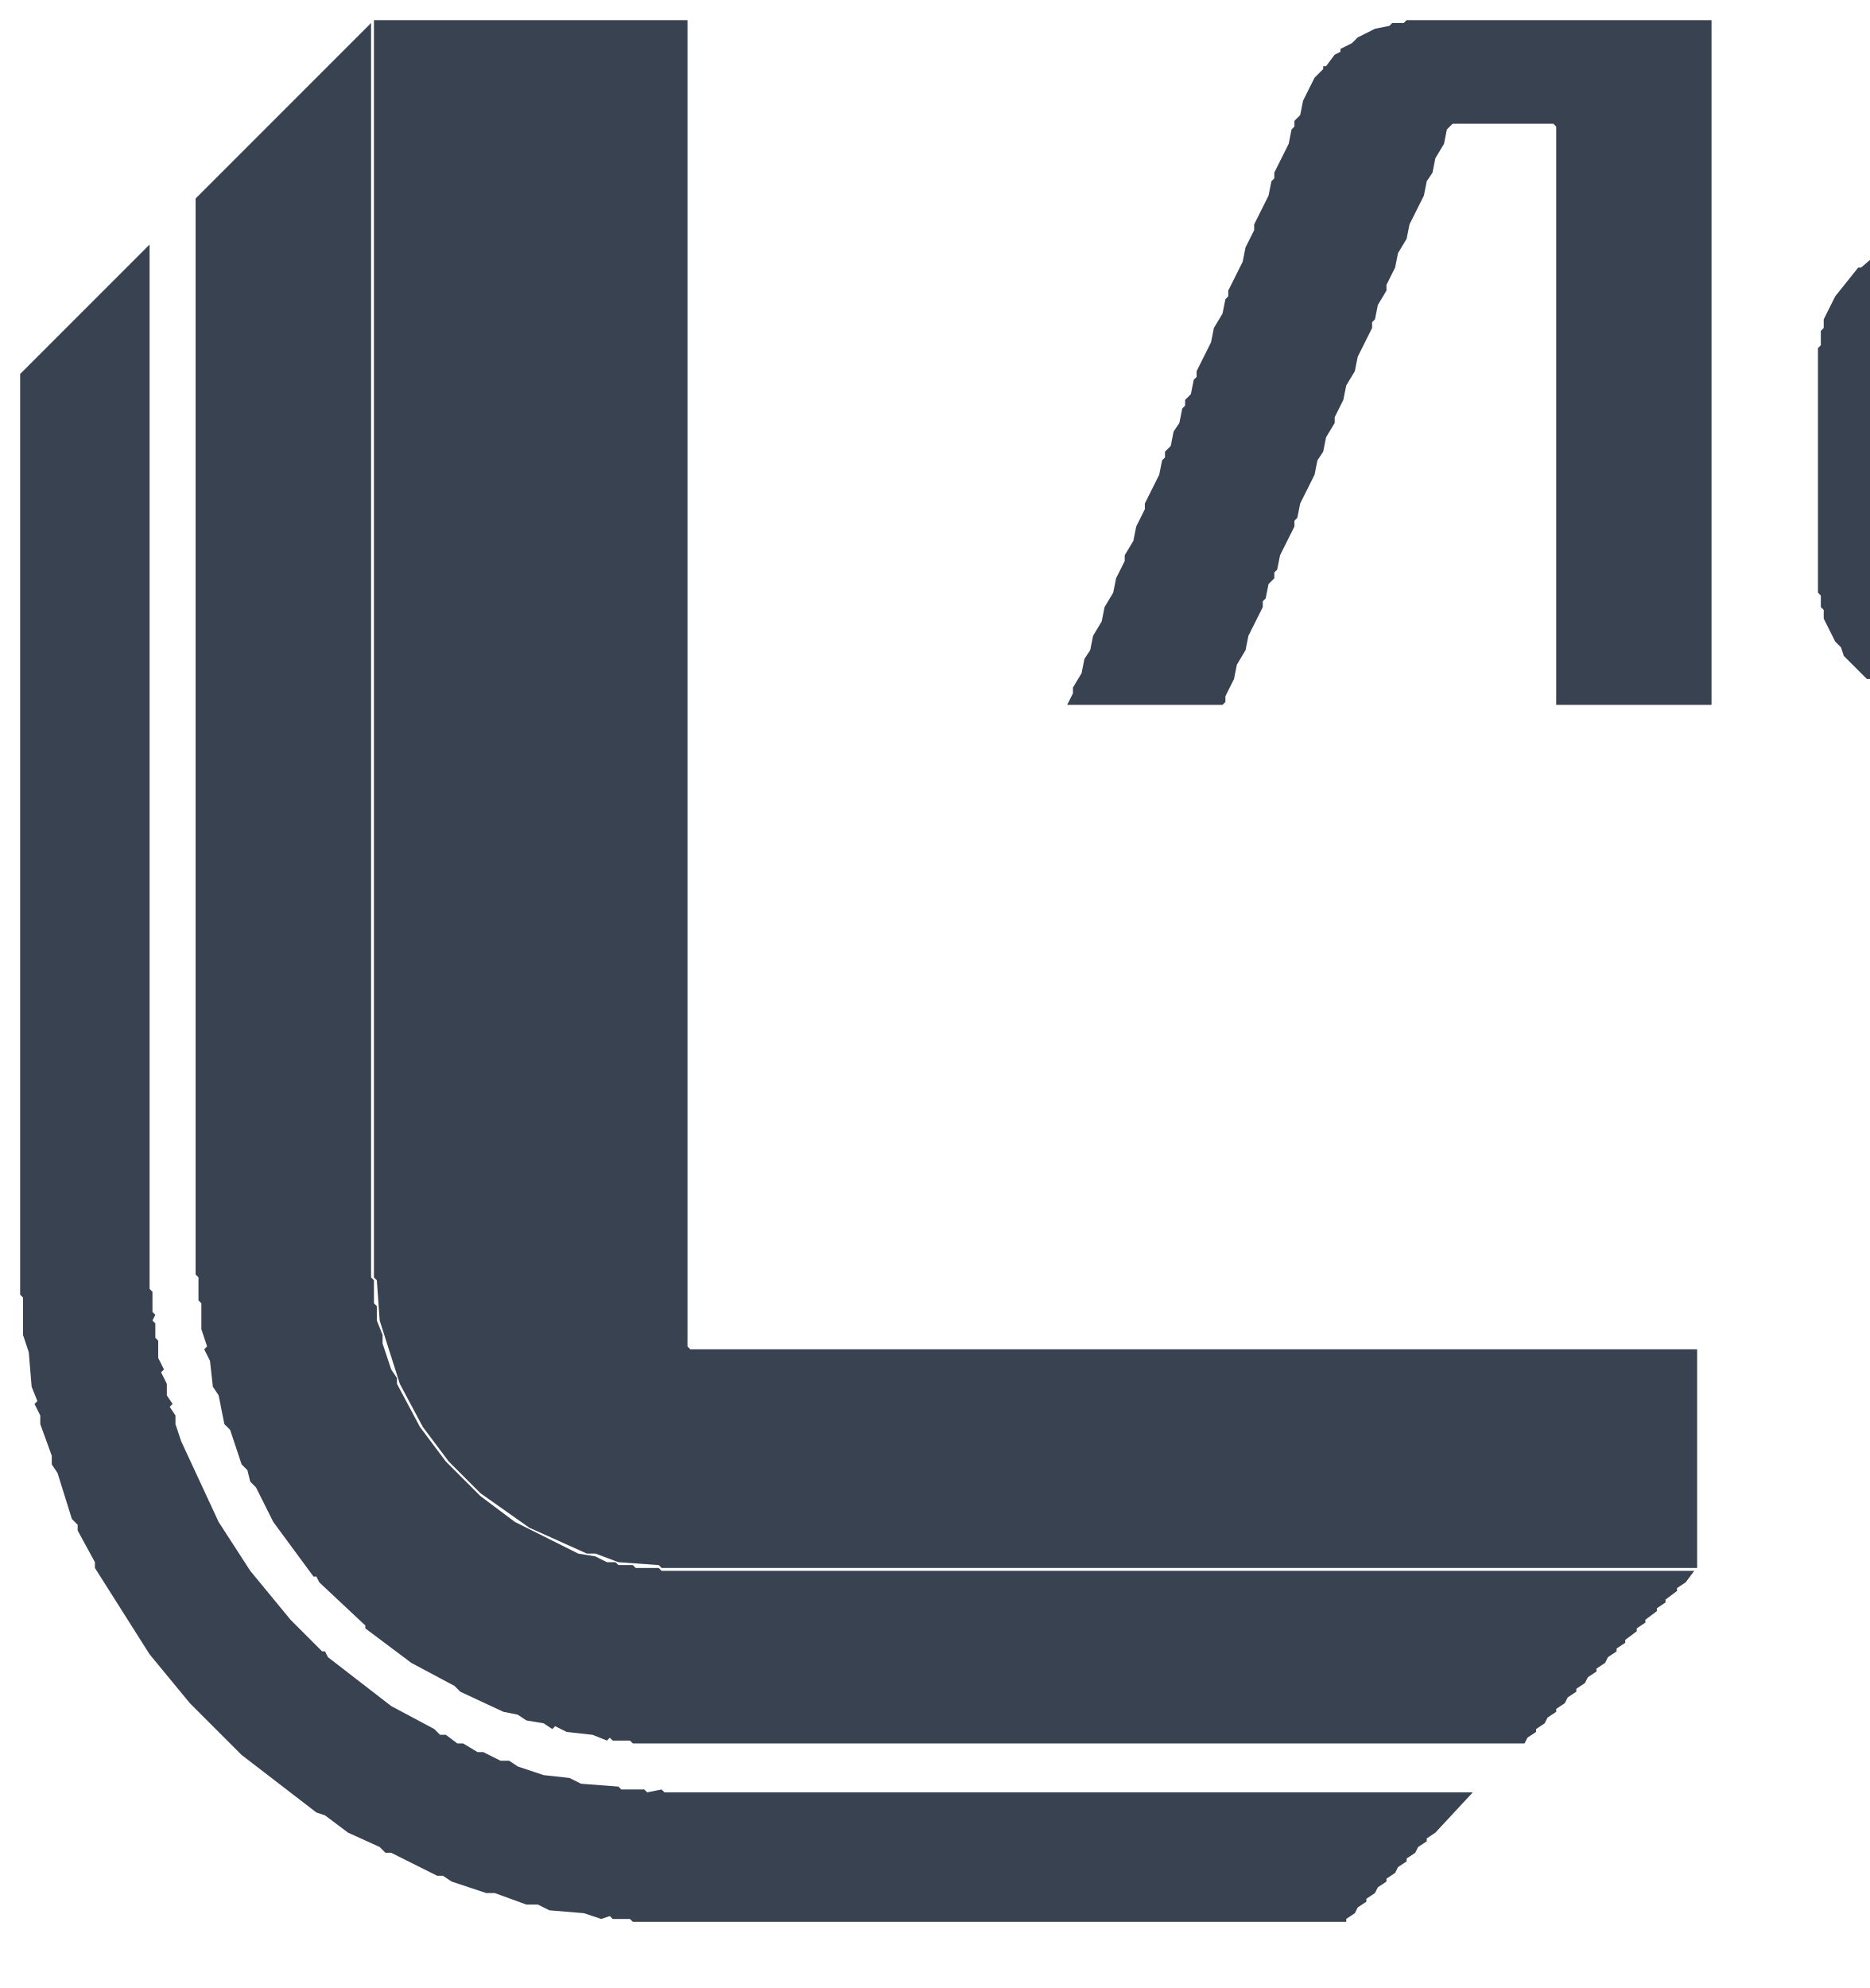
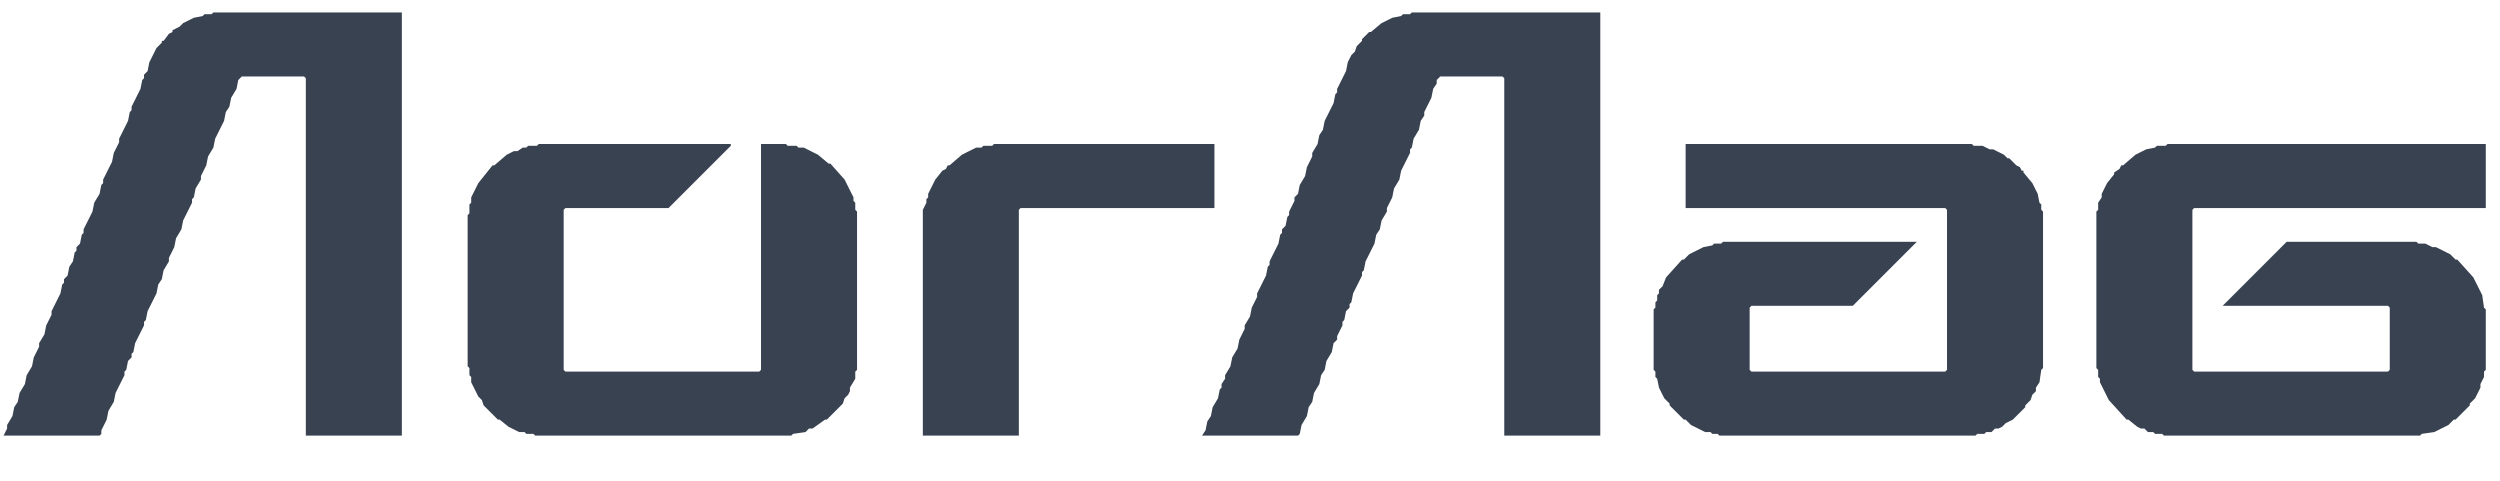
- <svg xmlns="http://www.w3.org/2000/svg" width="650" height="691" viewBox="151 344 650 691" role="img">
+ <svg xmlns="http://www.w3.org/2000/svg" width="1406" height="270" viewBox="520 344 1406 270" role="img">
  <path d="M203,429L158,474 158,794 159,795 159,808 161,814 162,826 164,831 163,832 165,836 165,839 169,850 169,853 171,856 176,872 178,874 178,876 184,887 184,889 203,919 217,936 235,954 261,974 264,975 272,981 283,986 285,988 287,988 303,996 305,996 308,998 320,1002 323,1002 334,1006 338,1006 342,1008 354,1009 360,1011 363,1010 364,1011 370,1011 371,1012 619,1012 619,1011 622,1009 623,1007 626,1005 626,1004 629,1002 630,1000 633,998 633,997 636,995 637,993 640,991 640,990 643,988 644,986 647,984 647,983 650,981 663,967 664,967 382,967 381,966 376,967 375,966 367,966 366,965 353,964 349,962 340,961 331,958 328,956 325,956 319,953 317,953 312,950 310,950 306,947 304,947 302,945 287,937 265,920 264,918 263,918 252,907 238,890 227,873 214,845 212,839 212,836 210,833 211,832 209,829 209,825 207,821 208,820 206,816 206,810 205,809 205,804 204,803 205,801 204,800 204,793 203,792Z M280,352L219,413 219,787 220,788 220,796 221,797 221,806 223,812 222,813 224,817 225,826 227,829 229,839 231,841 235,853 237,855 238,859 240,861 246,873 260,892 261,892 262,894 278,909 278,910 294,922 309,930 311,932 326,939 331,940 334,942 340,943 343,945 344,944 348,946 357,947 362,949 363,948 364,949 370,949 371,950 681,950 682,948 685,946 685,945 688,943 689,941 692,939 692,938 695,936 696,934 699,932 699,931 702,929 703,927 706,925 706,924 709,922 710,920 713,918 713,917 716,915 716,914 720,911 720,910 723,908 723,907 727,904 727,903 730,901 730,900 734,897 734,896 737,894 740,890 741,890 381,890 380,889 372,889 371,888 366,888 365,887 362,887 358,885 352,884 330,873 318,864 306,852 297,840 289,825 289,823 287,820 284,811 284,808 282,803 282,798 281,797 281,789 280,788Z" fill="#384251" fill-rule="evenodd" />
  <path d="M281,351L281,788 282,789 283,803 290,825 298,840 307,852 318,863 335,875 355,884 358,884 366,887 380,888 381,889 741,889 741,813 391,813 390,812 390,351Z" fill="#384251" fill-rule="evenodd" />
  <path d="M1867,1001L1865,1003 1865,1008 1866,1009 1871,1009 1873,1007 1873,1003 1871,1001Z M1775,959L1775,1009 1781,1009 1782,1008 1782,985 1783,984 1784,986 1794,996 1794,997 1804,1007 1804,1008 1806,1009 1813,1009 1811,1005 1801,995 1801,994 1791,984 1790,981 1812,959 1804,959 1784,979 1782,978 1782,959Z M1718,959L1718,1009 1724,1009 1726,1007 1726,1006 1731,1001 1731,1000 1734,997 1736,993 1743,985 1743,984 1746,981 1746,980 1754,970 1755,971 1755,1009 1761,1009 1761,959 1754,959 1750,963 1748,967 1741,975 1741,976 1738,979 1738,980 1726,995 1725,994 1725,959Z M1668,959L1667,960 1667,963 1668,964 1684,964 1685,965 1685,1009 1691,1009 1692,1007 1692,965 1693,964 1709,964 1709,959Z M1571,959L1571,1009 1577,1009 1581,1005 1581,1004 1585,1000 1585,999 1590,993 1590,992 1592,991 1594,987 1598,983 1600,979 1607,971 1608,972 1608,1009 1615,1009 1615,959 1607,959 1605,961 1605,962 1602,965 1602,966 1599,969 1599,970 1596,973 1596,974 1592,978 1590,982 1585,987 1585,988 1579,996 1578,995 1578,959Z M1562,959L1530,959 1530,1008 1531,1009 1537,1009 1537,965 1538,964 1562,964Z M1437,959L1437,965 1436,966 1436,970 1435,971 1435,979 1434,980 1434,986 1433,987 1432,998 1428,1003 1426,1003 1425,1004 1422,1004 1422,1009 1431,1009 1435,1007 1435,1006 1437,1004 1437,1002 1439,999 1440,984 1441,983 1441,977 1442,976 1442,971 1443,970 1443,965 1444,964 1457,964 1458,965 1458,1009 1465,1009 1465,959Z M1253,959L1253,1009 1259,1009 1259,988 1260,987 1288,987 1289,988 1289,1008 1290,1009 1296,1009 1296,959 1290,959 1289,960 1289,979 1288,980 1260,980 1259,979 1259,959Z M1144,959L1144,1009 1150,1009 1154,1005 1154,1004 1160,997 1162,993 1173,980 1175,976 1179,972 1180,970 1181,971 1181,1009 1187,1009 1187,959 1180,959 1177,962 1177,963 1174,966 1174,967 1171,970 1171,971 1168,974 1168,975 1164,979 1164,980 1152,995 1151,994 1151,959Z M1094,959L1094,964 1110,964 1111,965 1111,1009 1117,1009 1118,1008 1118,965 1119,964 1135,964 1135,959Z M1053,959L1053,1009 1059,1009 1059,985 1060,984 1083,1009 1091,1009 1091,1008 1082,999 1082,998 1067,982 1089,960 1089,959 1081,959 1060,980 1059,979 1059,959Z M1819,959L1819,963 1820,964 1840,964 1842,965 1846,969 1846,980 1845,981 1825,981 1824,982 1819,983 1816,986 1815,988 1815,991 1814,992 1814,998 1815,999 1815,1002 1817,1006 1823,1009 1847,1009 1848,1008 1852,1008 1853,1007 1853,968 1851,964 1846,960 1844,959 1840,959 1839,958 1823,958 1822,959Z M1821,991L1824,987 1845,987 1846,988 1846,1002 1845,1003 1842,1003 1841,1004 1827,1004 1826,1003 1824,1003 1821,999Z M1634,960L1630,964 1629,966 1629,968 1628,969 1628,971 1627,972 1627,996 1628,997 1628,999 1629,1000 1629,1002 1630,1004 1635,1008 1638,1008 1639,1009 1662,1009 1662,1004 1643,1004 1642,1003 1639,1003 1635,999 1634,997 1634,991 1633,990 1633,978 1634,977 1634,971 1635,970 1635,968 1637,966 1641,964 1661,964 1662,963 1662,959 1660,959 1659,958 1641,958 1640,959 1636,959Z M1484,960L1480,964 1479,966 1479,968 1478,969 1478,971 1477,972 1477,995 1478,996 1478,999 1479,1000 1479,1002 1480,1004 1485,1008 1488,1008 1489,1009 1507,1009 1508,1008 1510,1008 1512,1007 1515,1004 1516,1002 1516,1000 1517,999 1517,996 1518,995 1518,973 1517,972 1517,968 1516,967 1516,965 1511,960 1509,959 1505,959 1504,958 1491,958 1490,959 1486,959Z M1490,964L1504,964 1508,966 1510,968 1510,970 1511,971 1511,975 1512,976 1512,992 1511,993 1511,997 1510,999 1506,1003 1504,1003 1503,1004 1493,1004 1492,1003 1489,1003 1485,999 1484,997 1484,990 1483,989 1483,978 1484,977 1484,971 1485,970 1485,968Z M1359,962L1357,966 1357,969 1356,970 1356,979 1357,980 1357,983 1361,988 1366,989 1367,991 1365,995 1362,998 1362,999 1360,1001 1360,1002 1355,1009 1362,1009 1367,1003 1367,1002 1369,1000 1369,999 1371,997 1373,993 1376,990 1386,990 1387,991 1387,1009 1394,1009 1394,959 1392,958 1370,958 1369,959 1364,959 1360,962Z M1364,968L1366,966 1370,964 1386,964 1387,965 1387,984 1386,985 1372,985 1371,984 1368,984 1366,983 1363,980 1363,970Z M1311,959L1311,963 1312,964 1332,964 1334,965 1338,969 1338,971 1339,972 1339,980 1338,981 1318,981 1317,982 1314,982 1310,984 1307,988 1307,1002 1308,1004 1312,1008 1314,1008 1315,1009 1339,1009 1340,1008 1344,1008 1345,1007 1345,967 1343,965 1343,964 1340,961 1336,959 1332,959 1331,958 1316,958 1315,959Z M1313,991L1314,989 1317,987 1338,987 1339,988 1339,1002 1338,1003 1335,1003 1334,1004 1319,1004 1318,1003 1316,1003 1313,999Z M1201,959L1201,1008 1202,1009 1232,1009 1233,1008 1235,1008 1239,1004 1241,1000 1241,991 1239,987 1235,984 1235,983 1239,978 1239,967 1238,966 1238,964 1234,960 1232,959 1228,959 1227,958 1203,958Z M1208,987L1209,986 1224,986 1225,987 1230,987 1234,992 1234,999 1230,1003 1227,1003 1226,1004 1209,1004 1208,1003Z M1208,965L1209,964 1226,964 1230,966 1232,968 1233,970 1233,976 1231,979 1229,980 1227,980 1226,981 1209,981 1208,980Z M1007,961L1005,963 1004,965 1004,967 1003,968 1003,972 1002,973 1002,981 1001,982 1001,985 1002,986 1002,995 1003,996 1003,1000 1004,1001 1004,1003 1008,1007 1010,1008 1012,1008 1013,1009 1037,1009 1038,1007 1038,1005 1037,1004 1017,1004 1016,1003 1014,1003 1009,998 1009,994 1008,993 1008,988 1009,987 1041,987 1042,986 1042,980 1041,979 1041,971 1040,970 1040,967 1039,966 1039,964 1035,960 1033,959 1029,959 1028,958 1016,958 1015,959 1011,959Z M1009,970L1010,968 1015,964 1028,964 1032,966 1034,969 1034,971 1035,972 1035,980 1034,981 1009,981 1008,980 1008,974 1009,973Z M815,959L815,964 837,964 841,966 844,969 844,971 845,972 845,975 846,976 846,980 845,981 823,981 823,987 845,987 846,988 846,992 845,993 845,995 844,996 844,998 843,1000 839,1003 835,1003 834,1004 815,1004 815,1009 840,1009 848,1005 851,999 851,997 852,996 852,972 851,971 851,969 850,968 850,966 849,964 846,961 842,959 838,959 837,958 819,958 818,959Z M959,939L959,959 958,960 957,959 954,959 953,958 944,958 943,959 941,959 939,960 935,964 935,966 933,970 933,976 932,977 932,990 933,991 933,997 934,998 934,1001 936,1005 938,1007 942,1009 955,1009 958,1007 959,1008 959,1027 965,1027 965,1009 966,1008 968,1008 969,1009 981,1009 982,1008 984,1008 988,1004 990,1000 990,997 991,996 991,972 990,971 990,968 987,962 983,959 980,959 979,958 970,958 966,960 965,959 965,940 964,939Z M968,964L979,964 983,968 984,970 984,972 985,973 985,994 984,995 984,998 983,1000 978,1004 969,1004 965,1001 965,966Z M944,964L956,964 959,967 959,1001 957,1003 955,1003 954,1004 946,1004 944,1003 940,999 939,997 939,971 940,970 940,968Z M889,939L889,959 888,960 884,958 875,958 874,959 871,959 869,961 868,961 868,962 865,965 865,967 864,968 864,973 863,974 863,994 864,995 864,999 865,1000 865,1002 866,1004 870,1008 872,1008 873,1009 885,1009 886,1008 888,1008 889,1009 889,1027 895,1027 895,1009 896,1008 898,1008 899,1009 912,1009 913,1008 915,1008 918,1005 921,999 921,994 922,993 922,975 921,974 921,969 920,968 920,966 919,964 915,960 913,959 911,959 910,958 901,958 900,959 897,959 896,960 895,959 895,939Z M898,964L909,964 914,968 914,971 915,972 915,975 916,976 916,990 915,991 915,996 914,997 914,999 913,1001 908,1004 900,1004 899,1003 897,1003 895,1001 895,967Z M875,964L887,964 889,966 889,1002 885,1004 876,1004 874,1003 870,998 870,994 869,993 869,974 870,973 870,969Z M1671,861L1671,866 1717,866 1717,861Z M1603,840L1600,844 1600,846 1599,847 1599,860 1601,864 1603,866 1607,868 1609,868 1610,870 1608,872 1605,878 1602,881 1601,884 1598,887 1598,888 1605,888 1607,886 1609,882 1612,879 1612,878 1614,876 1616,872 1619,869 1629,869 1630,870 1630,888 1637,888 1637,838 1636,837 1611,837 1610,838 1607,838Z M1607,847L1610,844 1612,844 1613,843 1629,843 1630,844 1630,863 1629,864 1616,864 1615,863 1611,863 1609,862 1606,858 1606,849Z M1545,837L1544,838 1544,887 1545,888 1550,888 1554,884 1554,883 1557,880 1557,879 1560,876 1560,875 1564,871 1566,867 1569,864 1569,863 1576,855 1576,854 1580,849 1581,850 1581,888 1587,888 1588,887 1588,838 1587,837 1581,837 1577,841 1577,842 1574,845 1574,846 1571,849 1571,850 1567,854 1567,855 1564,858 1564,859 1561,862 1561,863 1558,866 1558,867 1552,875 1551,874 1551,838 1550,837Z M1523,838L1520,838 1519,837 1498,837 1497,838 1492,838 1491,839 1491,905 1493,907 1497,907 1498,906 1498,889 1499,888 1520,888 1521,887 1524,887 1529,883 1531,879 1531,876 1532,875 1532,852 1531,851 1531,847 1530,846 1530,844 1529,842 1527,840Z M1499,842L1515,842 1516,843 1519,843 1521,844 1525,849 1525,854 1526,855 1526,870 1525,871 1525,876 1524,878 1520,882 1516,882 1515,883 1504,883 1503,882 1499,882 1498,881 1498,843Z M1446,840L1444,842 1442,846 1442,851 1441,852 1441,874 1442,875 1442,879 1443,880 1443,882 1447,886 1449,887 1452,887 1453,888 1476,888 1476,883 1458,883 1457,882 1454,882 1452,881 1448,876 1448,874 1447,873 1447,867 1448,866 1480,866 1481,865 1481,854 1480,853 1480,849 1479,848 1478,843 1474,839 1472,839 1468,837 1453,837 1452,838 1450,838Z M1447,852L1448,851 1448,849 1449,847 1454,843 1457,843 1458,842 1464,842 1465,843 1468,843 1473,847 1473,850 1474,851 1474,859 1473,860 1448,860 1447,859Z M1392,837L1391,838 1391,887 1392,888 1420,888 1421,887 1424,887 1426,886 1429,883 1430,881 1430,878 1431,877 1431,872 1430,871 1430,868 1429,866 1425,863 1425,862 1429,857 1429,845 1427,843 1427,842 1425,840 1421,838 1419,838 1418,837Z M1398,866L1399,865 1417,865 1418,866 1420,866 1424,870 1424,877 1420,882 1399,882 1398,881Z M1398,844L1399,843 1417,843 1422,847 1422,849 1423,850 1423,854 1422,856 1417,860 1399,860 1398,859Z M1345,839L1343,841 1342,841 1342,842 1340,844 1340,846 1338,850 1338,875 1339,876 1339,879 1341,883 1344,886 1346,886 1350,888 1366,888 1367,887 1370,887 1371,886 1373,886 1377,881 1377,879 1378,878 1378,874 1379,873 1379,852 1378,851 1377,844 1375,842 1375,841 1374,841 1372,839 1370,839 1366,837 1351,837 1350,838Z M1356,842L1361,842 1362,843 1365,843 1369,845 1372,850 1372,855 1373,856 1373,869 1372,870 1372,876 1368,881 1366,882 1363,882 1362,883 1355,883 1354,882 1350,882 1346,878 1345,876 1345,871 1344,870 1344,855 1345,854 1345,849 1349,844 1351,844 1352,843 1355,843Z M1297,837L1297,839 1296,840 1296,848 1295,849 1295,856 1294,857 1294,861 1293,862 1293,870 1292,871 1292,877 1288,882 1284,882 1284,898 1290,898 1290,889 1291,888 1321,888 1322,889 1322,897 1323,898 1328,898 1328,882 1325,882 1324,881 1324,837Z M1304,843L1317,843 1318,844 1318,881 1317,882 1298,882 1297,881 1298,879 1298,877 1299,876 1299,871 1300,870 1300,862 1301,861 1301,854 1302,853 1302,847Z M1222,838L1222,842 1239,842 1240,843 1243,843 1247,845 1250,850 1250,859 1249,860 1228,860 1227,861 1224,861 1222,862 1219,865 1219,867 1218,868 1218,880 1219,881 1219,883 1222,886 1224,887 1226,887 1227,888 1249,888 1250,887 1254,887 1256,886 1256,847 1255,846 1255,844 1251,840 1247,838 1245,838 1244,837 1224,837Z M1224,869L1227,866 1249,866 1250,867 1250,881 1249,882 1243,882 1242,883 1231,883 1230,882 1227,882 1224,878Z M1179,837L1178,838 1178,887 1179,888 1184,888 1185,887 1185,864 1186,863 1209,888 1216,888 1217,887 1207,877 1207,876 1199,868 1199,867 1197,866 1197,865 1193,861 1193,860 1215,838 1214,837 1208,837 1186,859 1185,858 1185,838 1184,837Z M1122,837L1121,838 1121,887 1122,888 1127,888 1130,885 1130,884 1134,880 1134,879 1137,876 1137,875 1140,872 1140,871 1143,868 1143,867 1147,863 1147,862 1153,855 1155,851 1157,850 1158,851 1158,887 1159,888 1164,888 1165,887 1165,838 1164,837 1158,837 1154,841 1154,842 1151,845 1151,846 1147,850 1145,854 1138,862 1136,866 1129,874 1128,873 1128,838 1127,837Z M1071,837L1070,838 1070,842 1071,843 1087,843 1088,844 1088,888 1094,888 1095,887 1095,844 1096,843 1112,843 1112,837Z M1036,840L1032,845 1032,847 1031,848 1031,854 1030,855 1030,870 1031,871 1031,877 1032,878 1032,881 1035,884 1035,885 1039,887 1042,887 1043,888 1064,888 1065,887 1065,883 1047,883 1046,882 1043,882 1039,879 1037,875 1037,870 1036,869 1036,857 1037,856 1037,850 1040,845 1044,843 1047,843 1048,842 1065,842 1065,838 1064,837 1043,837 1042,838 1040,838Z M975,837L975,888 980,888 985,883 985,882 988,879 988,878 991,875 991,874 994,871 994,870 998,866 998,865 1010,850 1011,851 1011,887 1012,888 1018,888 1018,837 1011,837 1008,840 1008,841 1002,848 1000,852 996,856 996,857 989,865 989,866 986,869 986,870 982,875 981,874 981,837Z M965,837L934,837 934,888 940,888 940,845 942,843 966,843 966,838Z M886,840L882,845 882,847 881,848 881,853 880,854 880,872 881,873 881,877 882,878 882,881 884,883 884,884 885,884 887,886 889,887 892,887 893,888 909,888 910,887 913,887 915,886 918,883 920,879 920,877 921,876 921,849 919,846 919,844 918,842 916,840 912,838 909,838 908,837 893,837 892,838 890,838Z M894,843L897,843 898,842 904,842 905,843 908,843 910,844 914,849 914,854 915,855 915,871 914,872 914,876 913,878 909,882 905,882 904,883 897,883 896,882 893,882 891,881 888,878 888,876 887,875 887,869 886,868 886,857 887,856 887,850 889,846Z M833,818L833,823 832,824 832,832 831,833 831,838 830,839 830,848 829,849 829,856 828,857 828,862 827,863 827,871 826,872 826,875 825,876 825,878 821,882 815,882 813,884 813,887 814,888 824,888 828,886 828,885 831,882 831,880 832,879 832,876 833,875 833,871 834,870 834,862 835,861 835,852 836,851 836,845 837,844 837,838 838,837 838,829 839,828 839,825 840,824 859,824 860,825 860,887 861,888 866,888 867,887 867,819 866,818Z M1705,447L1702,453 1702,455 1700,458 1700,462 1699,463 1699,551 1700,552 1700,556 1701,557 1701,559 1706,569 1716,580 1717,580 1722,584 1724,585 1726,585 1728,587 1731,587 1732,588 1736,588 1737,589 1881,589 1882,588 1889,587 1897,583 1900,580 1901,580 1909,572 1909,571 1912,568 1915,562 1915,560 1917,556 1917,553 1918,552 1918,518 1917,517 1916,510 1911,500 1902,490 1901,490 1898,487 1890,483 1888,483 1884,481 1880,481 1879,480 1806,480 1770,516 1863,516 1864,517 1864,552 1863,553 1754,553 1753,552 1753,462 1754,461 1918,461 1918,425 1739,425 1738,426 1733,426 1732,427 1727,428 1721,431 1714,437 1713,437 1712,439 1709,441 1709,442Z M1468,425L1468,461 1614,461 1615,462 1615,552 1614,553 1505,553 1504,552 1504,517 1505,516 1562,516 1598,480 1489,480 1488,481 1484,481 1483,482 1478,483 1470,487 1467,490 1466,490 1457,500 1455,505 1453,507 1453,509 1452,510 1452,513 1451,514 1451,517 1450,518 1450,552 1451,553 1451,556 1452,557 1453,562 1456,568 1459,571 1459,572 1467,580 1468,580 1471,583 1479,587 1482,587 1483,588 1486,588 1487,589 1631,589 1632,588 1636,588 1637,587 1640,587 1642,585 1644,585 1646,584 1648,582 1652,580 1659,573 1659,572 1662,569 1663,566 1665,564 1665,562 1667,559 1668,552 1669,551 1669,463 1668,462 1668,459 1667,458 1666,453 1663,447 1658,441 1658,440 1657,440 1656,438 1654,437 1650,433 1649,433 1647,431 1641,428 1639,428 1635,426 1630,426 1629,425Z M1203,425L1079,425 1078,426 1073,426 1072,427 1069,427 1061,431 1054,437 1053,437 1052,439 1050,440 1046,445 1042,453 1042,455 1041,456 1041,458 1039,462 1039,589 1093,589 1093,462 1094,461 1203,461Z M789,447L785,455 785,458 784,459 784,464 783,465 783,550 784,551 784,555 785,556 785,559 789,567 791,569 792,572 800,580 801,580 806,584 812,587 815,587 816,588 820,588 821,589 965,589 966,588 973,587 975,585 977,585 984,580 985,580 994,571 995,568 997,566 998,564 998,562 1001,557 1001,553 1002,552 1002,463 1001,462 1001,458 1000,457 1000,455 995,445 987,436 986,436 980,431 972,427 969,427 968,426 963,426 962,425 948,425 948,552 947,553 838,553 837,552 837,462 838,461 896,461 931,426 931,425 823,425 822,426 817,426 816,427 814,427 811,429 809,429 805,431 798,437 797,437Z M1420,351L1314,351 1313,352 1309,352 1308,353 1303,354 1297,357 1291,362 1290,362 1286,366 1286,367 1283,370 1282,373 1280,375 1278,379 1277,384 1272,394 1272,396 1271,397 1270,402 1265,412 1264,417 1262,420 1261,425 1258,430 1258,432 1255,438 1254,443 1251,448 1250,453 1248,455 1248,457 1245,463 1245,465 1244,466 1243,471 1241,473 1241,475 1240,476 1239,481 1234,491 1234,493 1233,494 1232,499 1227,509 1227,511 1224,517 1223,522 1220,527 1220,529 1217,535 1216,540 1213,545 1212,550 1209,555 1209,557 1207,560 1207,562 1206,563 1205,568 1202,573 1201,578 1199,581 1198,586 1196,589 1250,589 1251,588 1252,583 1255,578 1256,573 1258,570 1259,565 1262,560 1263,555 1265,552 1266,547 1269,542 1270,537 1272,535 1272,533 1275,527 1275,525 1276,524 1277,519 1279,517 1279,515 1280,514 1281,509 1286,499 1286,497 1287,496 1288,491 1293,481 1294,476 1296,473 1297,468 1300,463 1300,461 1303,455 1304,450 1307,445 1308,440 1313,430 1313,428 1314,427 1315,422 1318,417 1319,412 1321,409 1321,407 1325,399 1326,394 1328,391 1328,389 1330,387 1365,387 1366,388 1366,589 1420,589Z M746,351L640,351 639,352 635,352 634,353 629,354 623,357 621,359 617,361 617,362 615,363 612,367 611,367 611,368 608,371 604,379 603,384 601,386 601,388 600,389 599,394 594,404 594,406 593,407 592,412 587,422 587,424 584,430 583,435 578,445 578,447 577,448 576,453 573,458 572,463 567,473 567,475 566,476 565,481 563,483 563,485 562,486 561,491 559,494 558,499 556,501 556,503 555,504 554,509 549,519 549,521 546,527 545,532 542,537 542,539 539,545 538,550 535,555 534,560 531,565 530,570 528,573 527,578 524,583 524,585 522,589 576,589 577,588 577,586 580,580 581,575 584,570 585,565 590,555 590,553 591,552 592,547 594,545 594,543 595,542 596,537 601,527 601,525 602,524 603,519 608,509 609,504 611,501 612,496 615,491 615,489 618,483 619,478 622,473 623,468 628,458 628,456 629,455 630,450 633,445 633,443 636,437 637,432 640,427 641,422 646,412 647,407 649,404 650,399 653,394 654,389 656,387 691,387 692,388 692,589 746,589Z" fill="#384251" fill-rule="evenodd" />
</svg>
